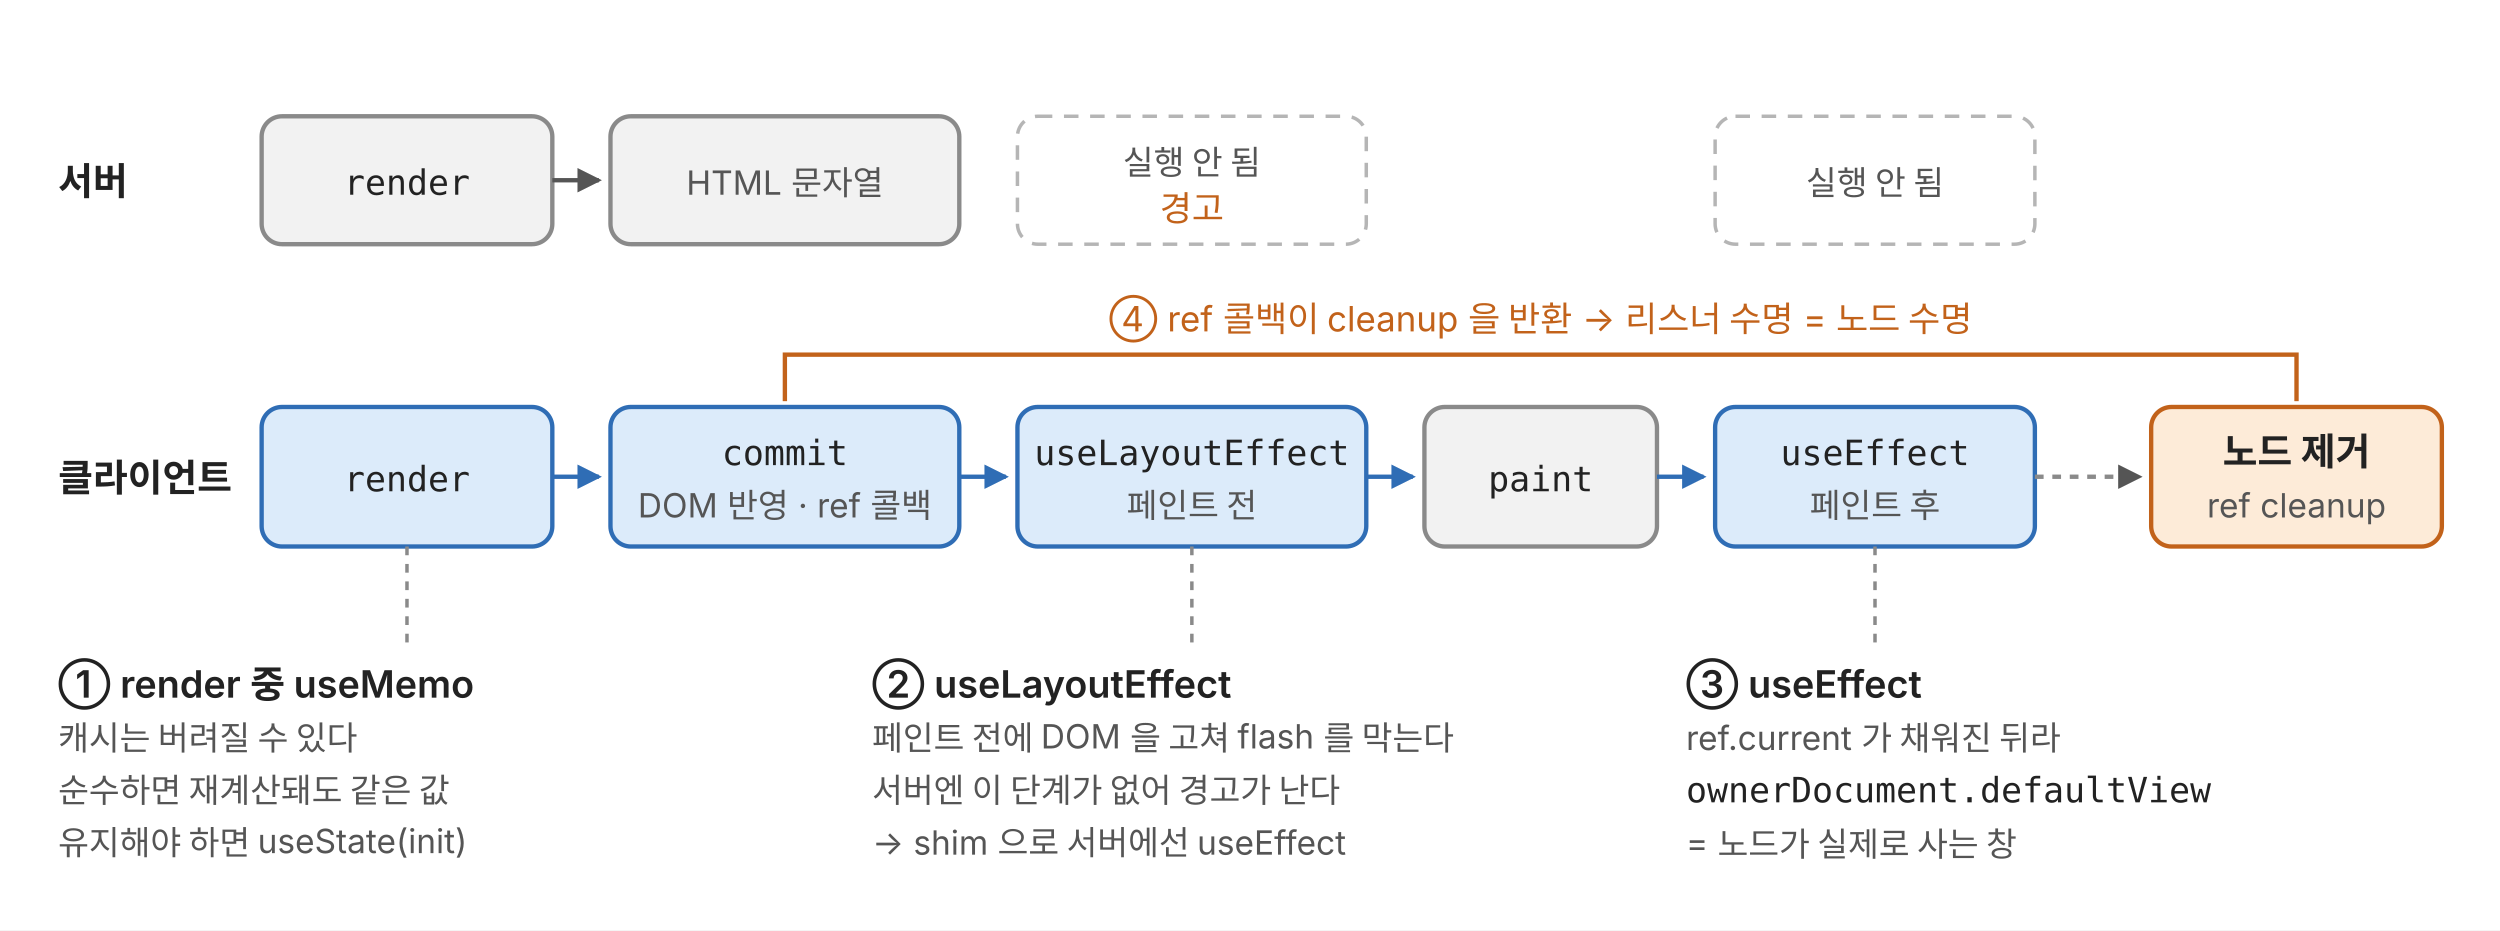
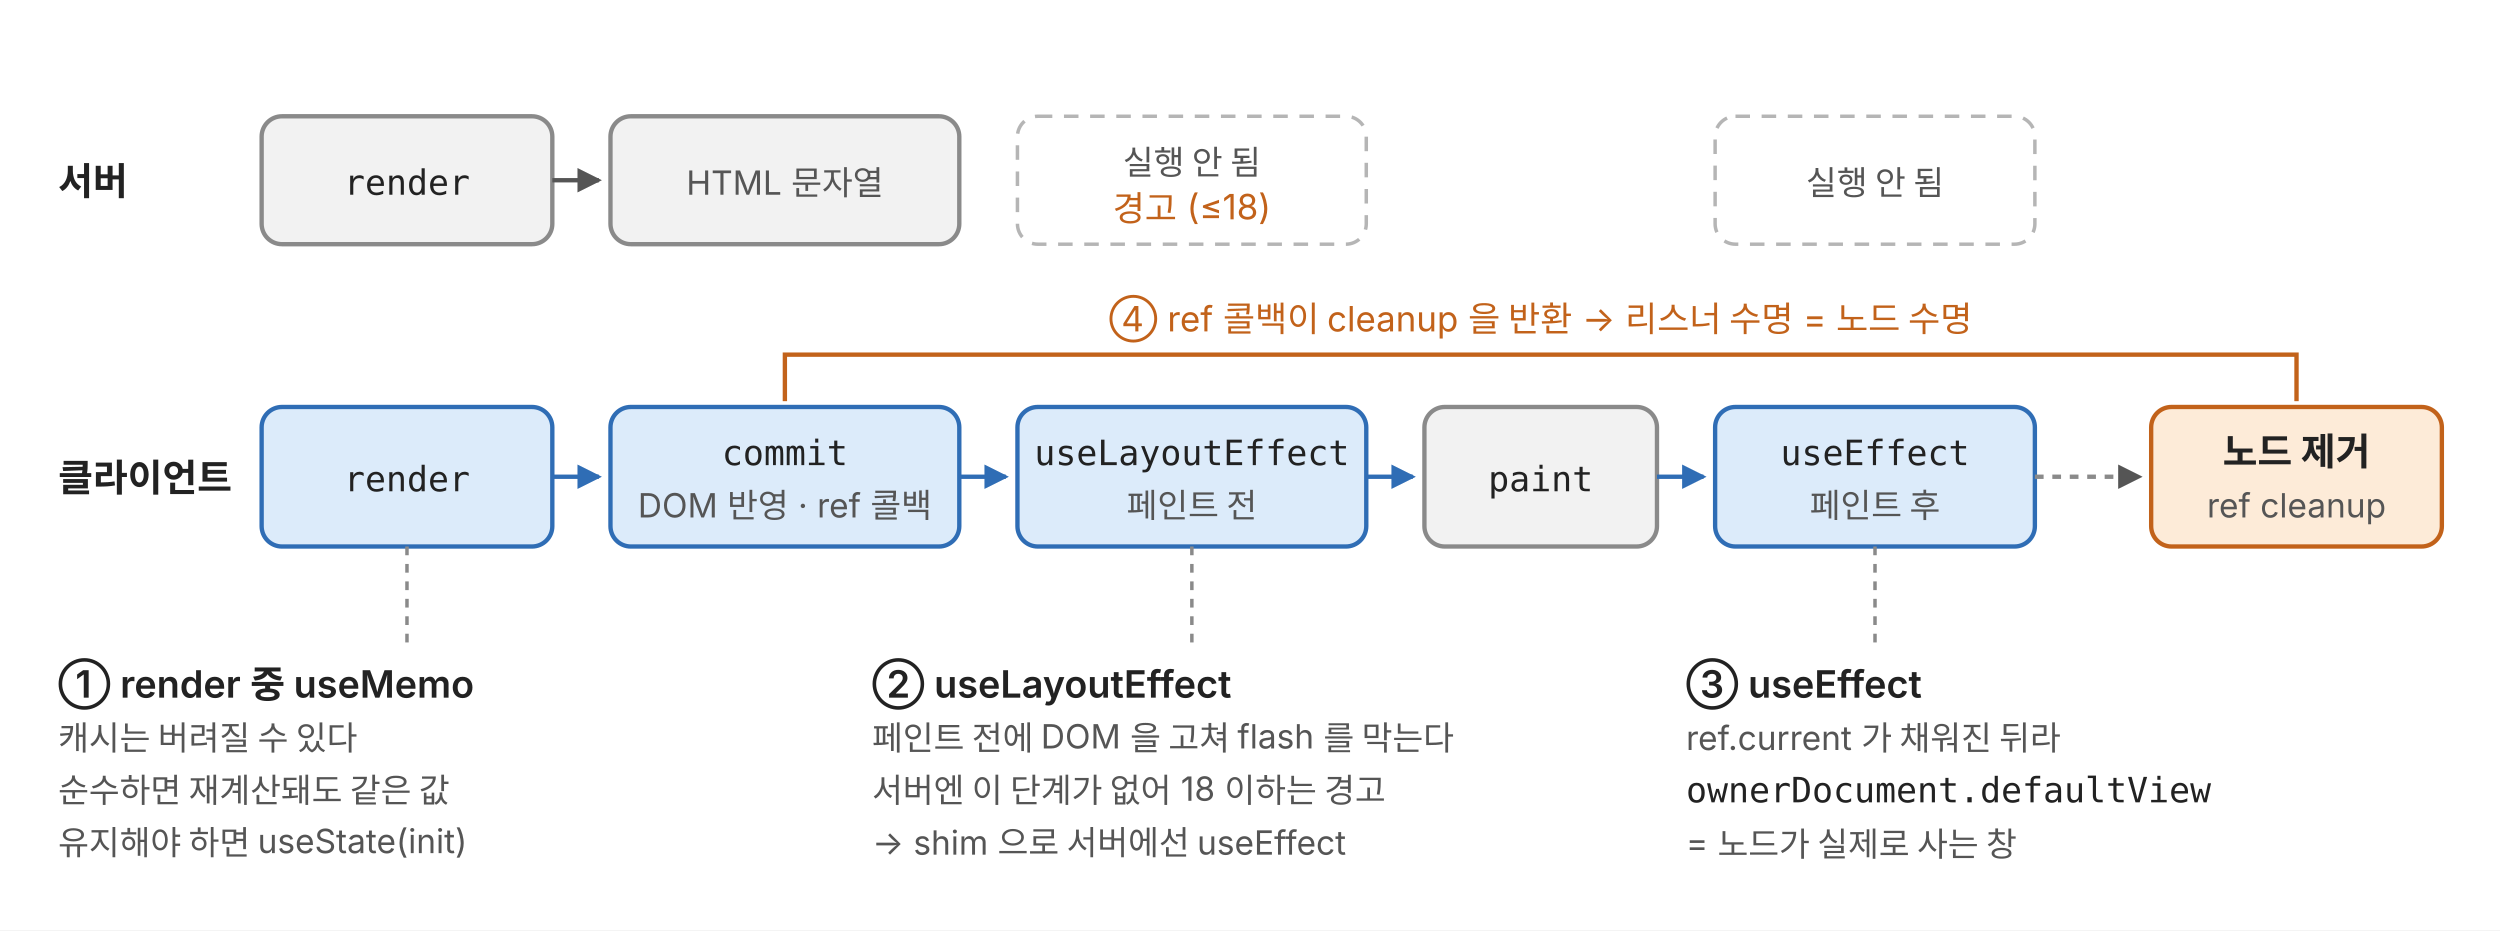
<svg xmlns="http://www.w3.org/2000/svg" viewBox="0 0 860 320" width="100%" role="img">
  <style>text{font-family:"Noto Sans KR",-apple-system,"Apple SD Gothic Neo",sans-serif;fill:#222}.b{font-size:13px;font-weight:600}.m{font-size:12px;font-family:ui-monospace,Menlo,monospace}.s{font-size:11.5px;fill:#555}.o{font-size:12px;fill:#C2621A}</style>
  <defs>
    <marker id="a" viewBox="0 0 10 10" refX="8" refY="5" markerWidth="7" markerHeight="7" orient="auto">
      <path d="M1 1L9 5L1 9z" fill="#555" />
    </marker>
    <marker id="ab" viewBox="0 0 10 10" refX="8" refY="5" markerWidth="7" markerHeight="7" orient="auto">
      <path d="M1 1L9 5L1 9z" fill="#2F6DB5" />
    </marker>
  </defs>
  <rect width="860" height="320" fill="#FFFFFF" />
  <text x="20" y="67" class="b">서버</text>
  <rect x="90" y="40" width="100" height="44" rx="7" fill="#F2F2F2" stroke="#8A8A8A" stroke-width="1.5" />
  <text x="140" y="67" text-anchor="middle" class="m">render</text>
  <rect x="210" y="40" width="120" height="44" rx="7" fill="#F2F2F2" stroke="#8A8A8A" stroke-width="1.5" />
  <text x="270" y="67" text-anchor="middle" class="s">HTML 문자열</text>
  <rect x="350" y="40" width="120" height="44" rx="7" fill="none" stroke="#B5B5B5" stroke-width="1.2" stroke-dasharray="5 4" />
  <text x="410" y="60" text-anchor="middle" class="s">실행 안 됨</text>
-   <text x="410" y="76" text-anchor="middle" class="o">경고</text>
+   <text x="410" y="76" text-anchor="middle" class="o">경고 (≤18)</text>
  <rect x="590" y="40" width="110" height="44" rx="7" fill="none" stroke="#B5B5B5" stroke-width="1.2" stroke-dasharray="5 4" />
  <text x="645" y="67" text-anchor="middle" class="s">실행 안 됨</text>
  <line x1="190" y1="62" x2="206" y2="62" stroke="#555" stroke-width="1.5" marker-end="url(#a)" />
  <path d="M270 138 L270 122 L790 122 L790 138" fill="none" stroke="#C2621A" stroke-width="1.5" />
  <text x="530" y="114" text-anchor="middle" class="o">④ ref 콜백이 cleanup 을 반환 → 리스너 수명 = 노드 수명</text>
  <text x="20" y="169" class="b">클라이언트</text>
  <rect x="90" y="140" width="100" height="48" rx="7" fill="#DCEBFA" stroke="#2F6DB5" stroke-width="1.5" />
  <text x="140" y="169" text-anchor="middle" class="m">render</text>
  <rect x="210" y="140" width="120" height="48" rx="7" fill="#DCEBFA" stroke="#2F6DB5" stroke-width="1.5" />
  <text x="270" y="160" text-anchor="middle" class="m">commit</text>
  <text x="270" y="178" text-anchor="middle" class="s">DOM 반영 · ref 콜백</text>
  <rect x="350" y="140" width="120" height="48" rx="7" fill="#DCEBFA" stroke="#2F6DB5" stroke-width="1.5" />
  <text x="410" y="160" text-anchor="middle" class="m">useLayoutEffect</text>
  <text x="410" y="178" text-anchor="middle" class="s">페인트 전</text>
  <rect x="490" y="140" width="80" height="48" rx="7" fill="#F2F2F2" stroke="#8A8A8A" stroke-width="1.5" />
  <text x="530" y="169" text-anchor="middle" class="m">paint</text>
  <rect x="590" y="140" width="110" height="48" rx="7" fill="#DCEBFA" stroke="#2F6DB5" stroke-width="1.5" />
  <text x="645" y="160" text-anchor="middle" class="m">useEffect</text>
  <text x="645" y="178" text-anchor="middle" class="s">페인트 후</text>
  <rect x="740" y="140" width="100" height="48" rx="7" fill="#FDEBD8" stroke="#C2621A" stroke-width="1.5" />
  <text x="790" y="160" text-anchor="middle" class="b">노드 제거</text>
  <text x="790" y="178" text-anchor="middle" class="s">ref cleanup</text>
  <line x1="190" y1="164" x2="206" y2="164" stroke="#2F6DB5" stroke-width="1.5" marker-end="url(#ab)" />
  <line x1="330" y1="164" x2="346" y2="164" stroke="#2F6DB5" stroke-width="1.5" marker-end="url(#ab)" />
  <line x1="470" y1="164" x2="486" y2="164" stroke="#2F6DB5" stroke-width="1.5" marker-end="url(#ab)" />
  <line x1="570" y1="164" x2="586" y2="164" stroke="#2F6DB5" stroke-width="1.5" marker-end="url(#ab)" />
  <line x1="700" y1="164" x2="736" y2="164" stroke="#8A8A8A" stroke-width="1.5" stroke-dasharray="3 3" marker-end="url(#a)" />
  <line x1="140" y1="188" x2="140" y2="222" stroke="#8A8A8A" stroke-width="1.2" stroke-dasharray="3 3" />
  <line x1="410" y1="188" x2="410" y2="222" stroke="#8A8A8A" stroke-width="1.2" stroke-dasharray="3 3" />
  <line x1="645" y1="188" x2="645" y2="222" stroke="#8A8A8A" stroke-width="1.2" stroke-dasharray="3 3" />
  <text x="20" y="240" class="b">① render 중 useMemo</text>
  <text x="20" y="258" class="s">캐시는 버려질 수 있다</text>
  <text x="20" y="276" class="s">순수하면 재계산돼도 같은 값</text>
  <text x="20" y="294" class="s">유지해야 하면 useState(init)</text>
  <text x="300" y="240" class="b">② useLayoutEffect</text>
  <text x="300" y="258" class="s">페인트 전에 DOM 을 고쳐 flash 를 막는다</text>
-   <text x="300" y="276" class="s">서버엔 이 단계가 없어 경고가 난다</text>
+   <text x="300" y="276" class="s">서버엔 이 단계가 없어 18 이하는 경고</text>
  <text x="300" y="294" class="s">→ shim 으로 서버에선 useEffect</text>
  <text x="580" y="240" class="b">③ useEffect</text>
  <text x="580" y="258" class="s">ref.current 가 채워진 뒤라</text>
  <text x="580" y="276" class="m">ownerDocument.defaultView</text>
  <text x="580" y="294" class="s">= 노드가 실제로 사는 창</text>
</svg>
